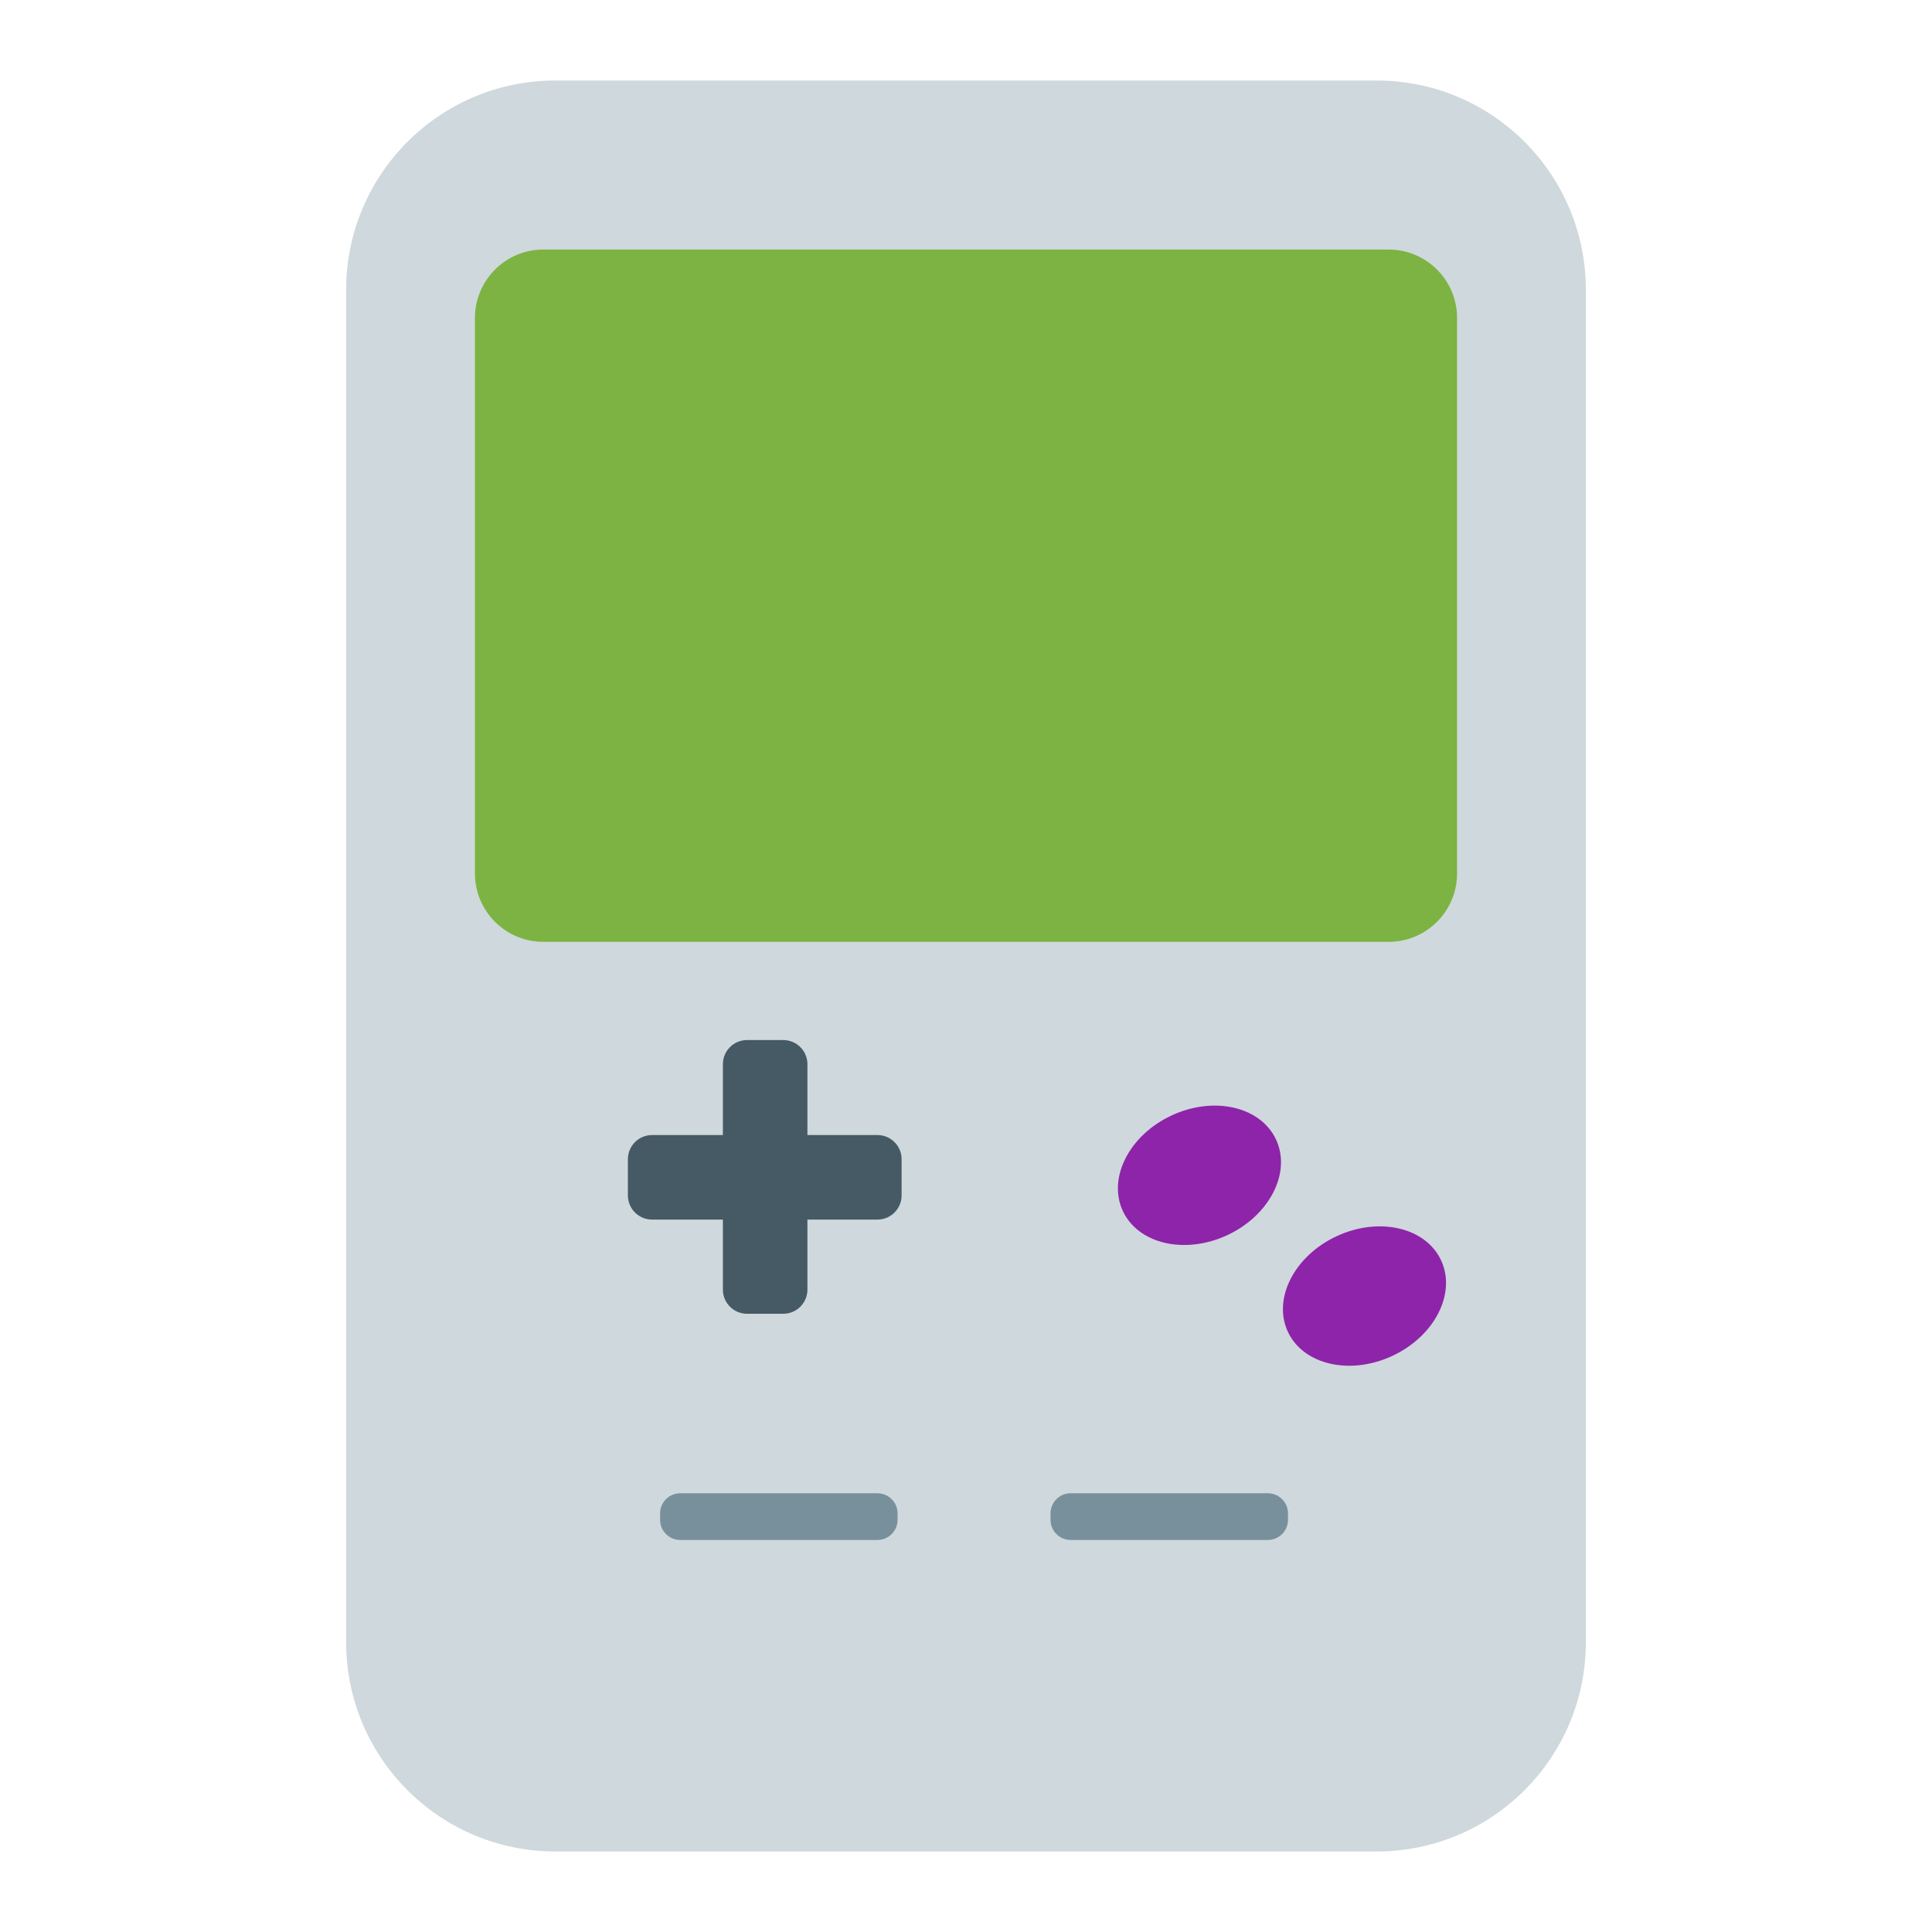
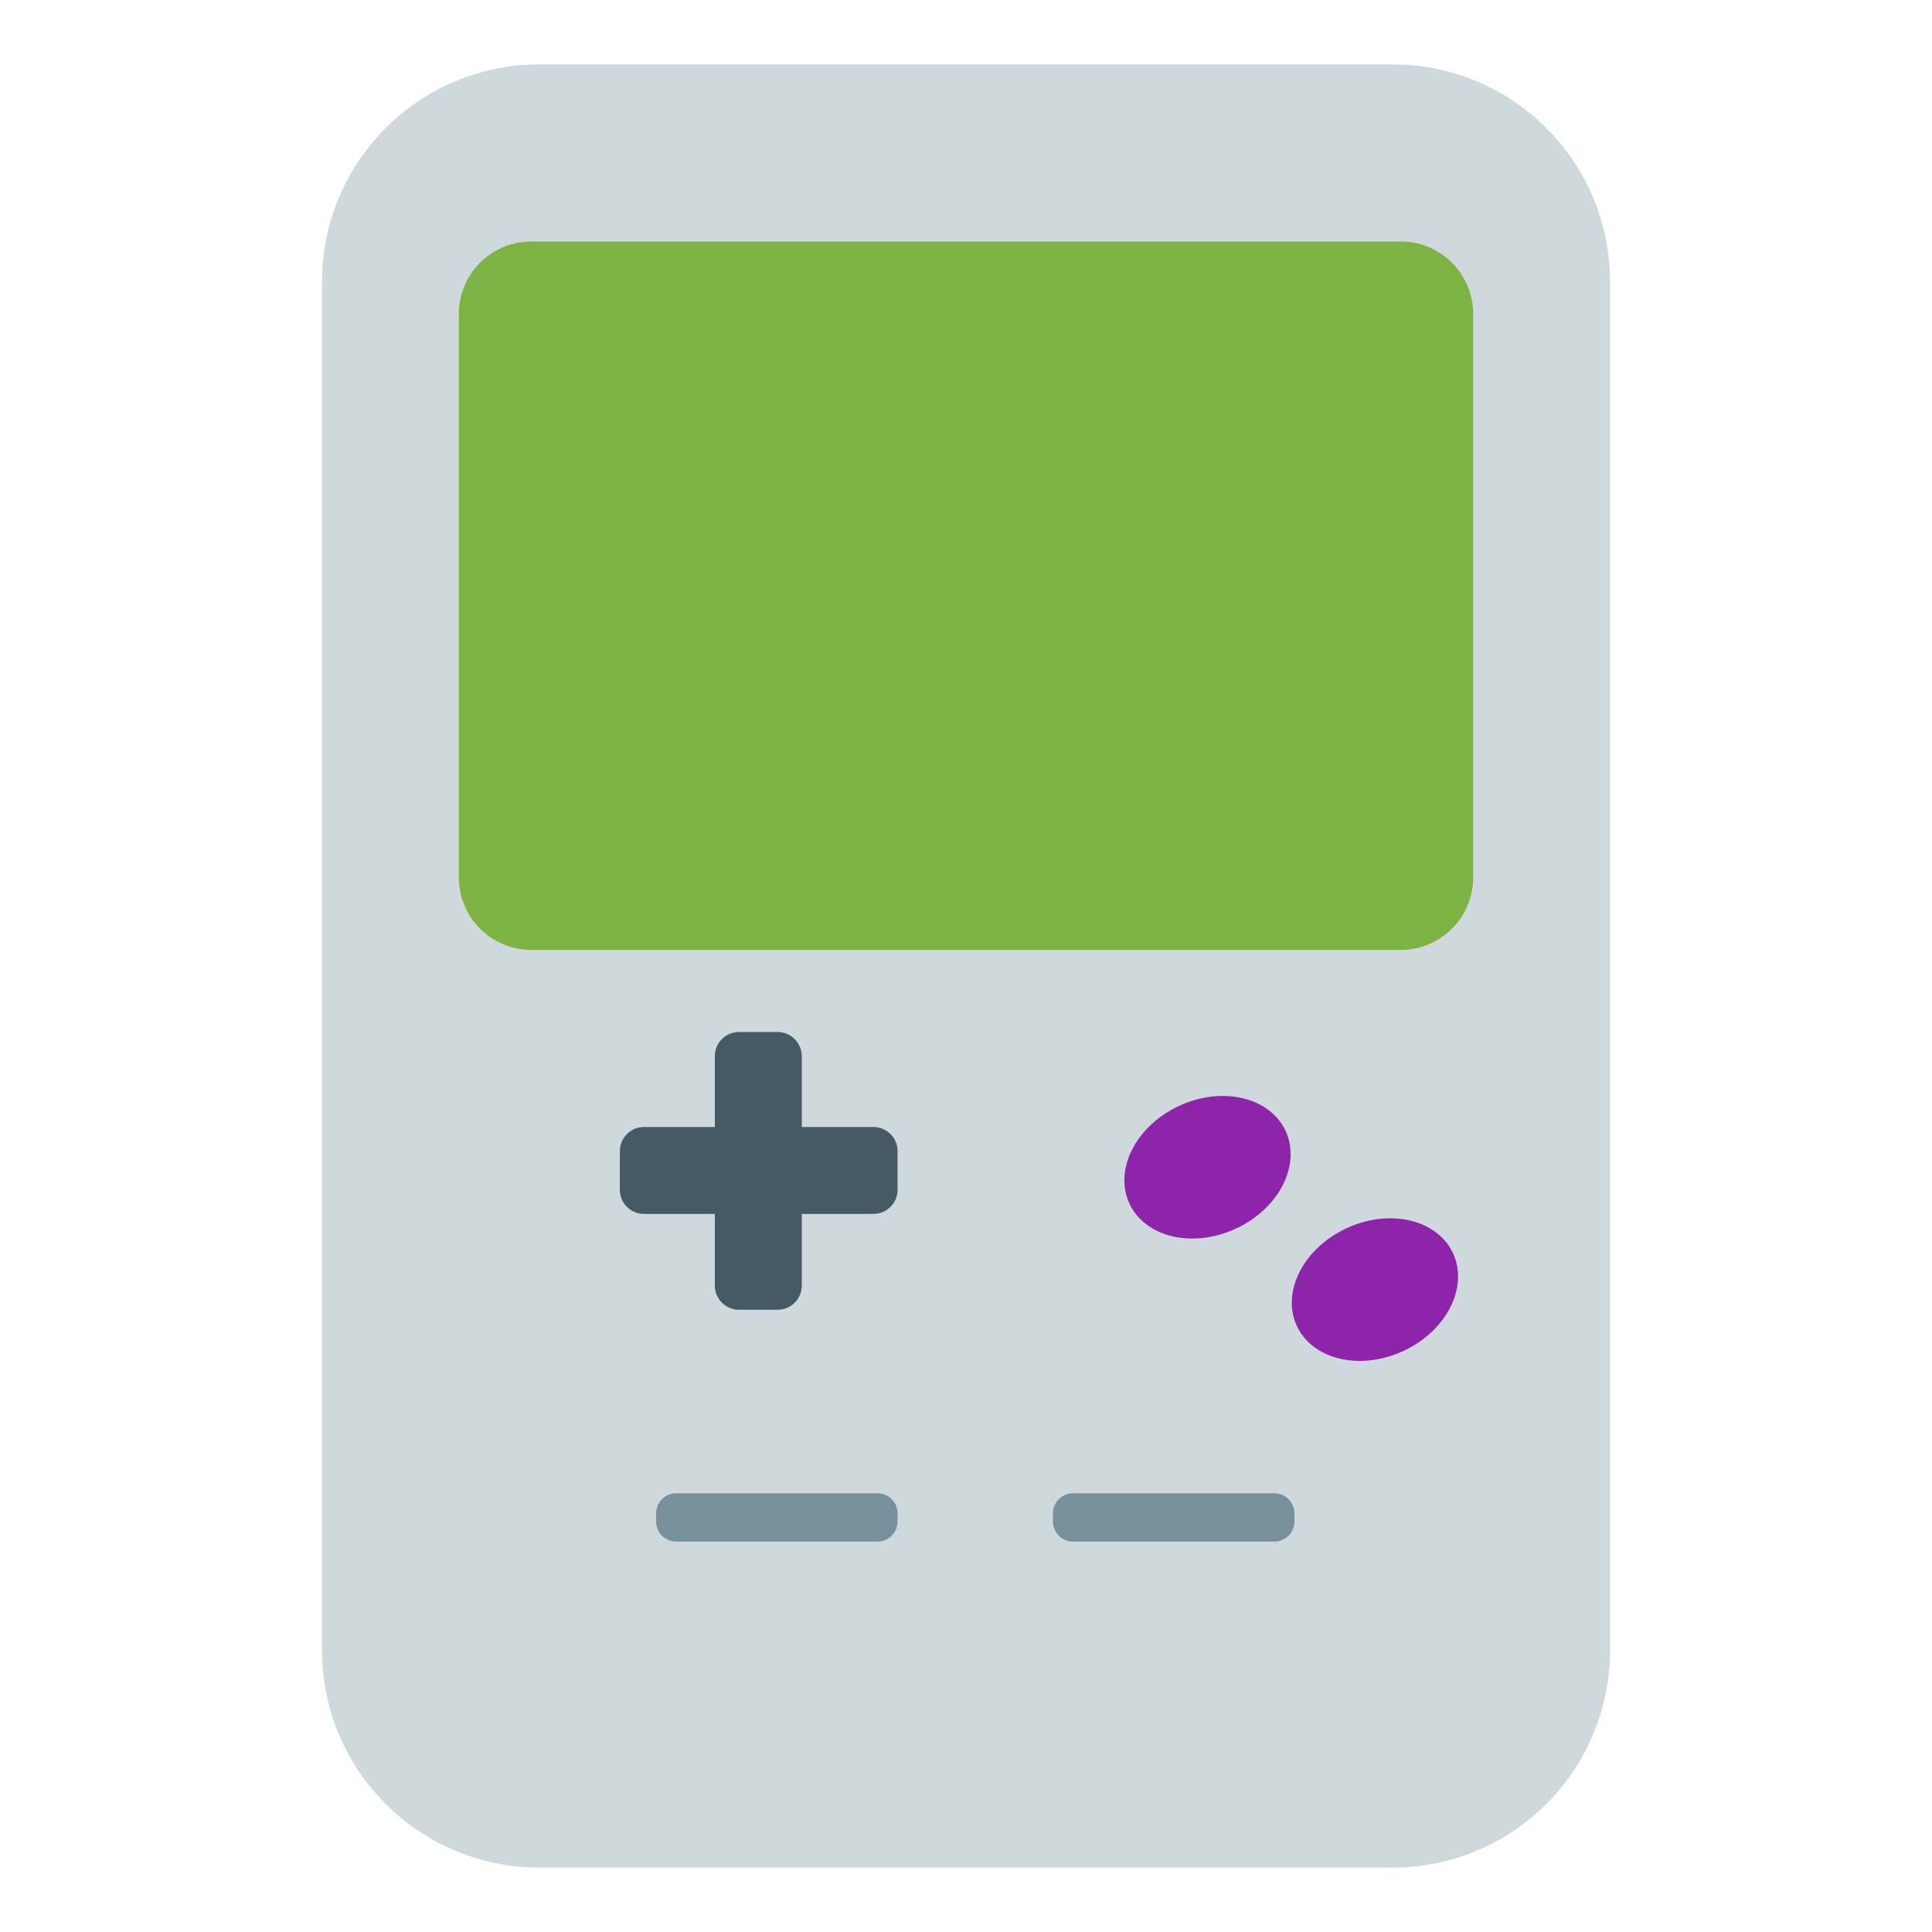
<svg xmlns="http://www.w3.org/2000/svg" viewBox="0 0 24 24">
-   <rect x="4.3" y="1" width="15.4" height="22" rx="2.6" fill="#cfd8dc" />
-   <rect x="5.9" y="3.1" width="12.2" height="8.6" rx="0.85" fill="#7cb342" />
-   <rect x="7.8" y="14.1" width="3.4" height="1.05" rx="0.3" fill="#455a64" />
-   <rect x="8.98" y="12.92" width="1.05" height="3.4" rx="0.3" fill="#455a64" />
-   <ellipse cx="14.9" cy="14.6" rx="1.05" ry="0.82" fill="#8e24aa" transform="rotate(-25 14.9 14.6)" />
-   <ellipse cx="16.95" cy="16.1" rx="1.05" ry="0.82" fill="#8e24aa" transform="rotate(-25 16.95 16.1)" />
-   <rect x="8.2" y="18.55" width="2.95" height="0.58" rx="0.25" fill="#78909c" />
-   <rect x="13.05" y="18.55" width="2.95" height="0.58" rx="0.25" fill="#78909c" />
+   <rect x="4" y="0.8" width="16" height="22.4" rx="2.7" fill="#cfd8dc" />
+   <rect x="5.7" y="3" width="12.6" height="8.8" rx="0.9" fill="#7cb342" />
+   <rect x="7.7" y="14" width="3.45" height="1.08" rx="0.3" fill="#455a64" />
+   <rect x="8.88" y="12.82" width="1.08" height="3.45" rx="0.3" fill="#455a64" />
+   <ellipse cx="15" cy="14.5" rx="1.07" ry="0.84" fill="#8e24aa" transform="rotate(-25 15 14.5)" />
+   <ellipse cx="17.08" cy="16.02" rx="1.07" ry="0.84" fill="#8e24aa" transform="rotate(-25 17.08 16.02)" />
+   <rect x="8.15" y="18.55" width="3" height="0.6" rx="0.25" fill="#78909c" />
+   <rect x="13.08" y="18.55" width="3" height="0.6" rx="0.25" fill="#78909c" />
</svg>
